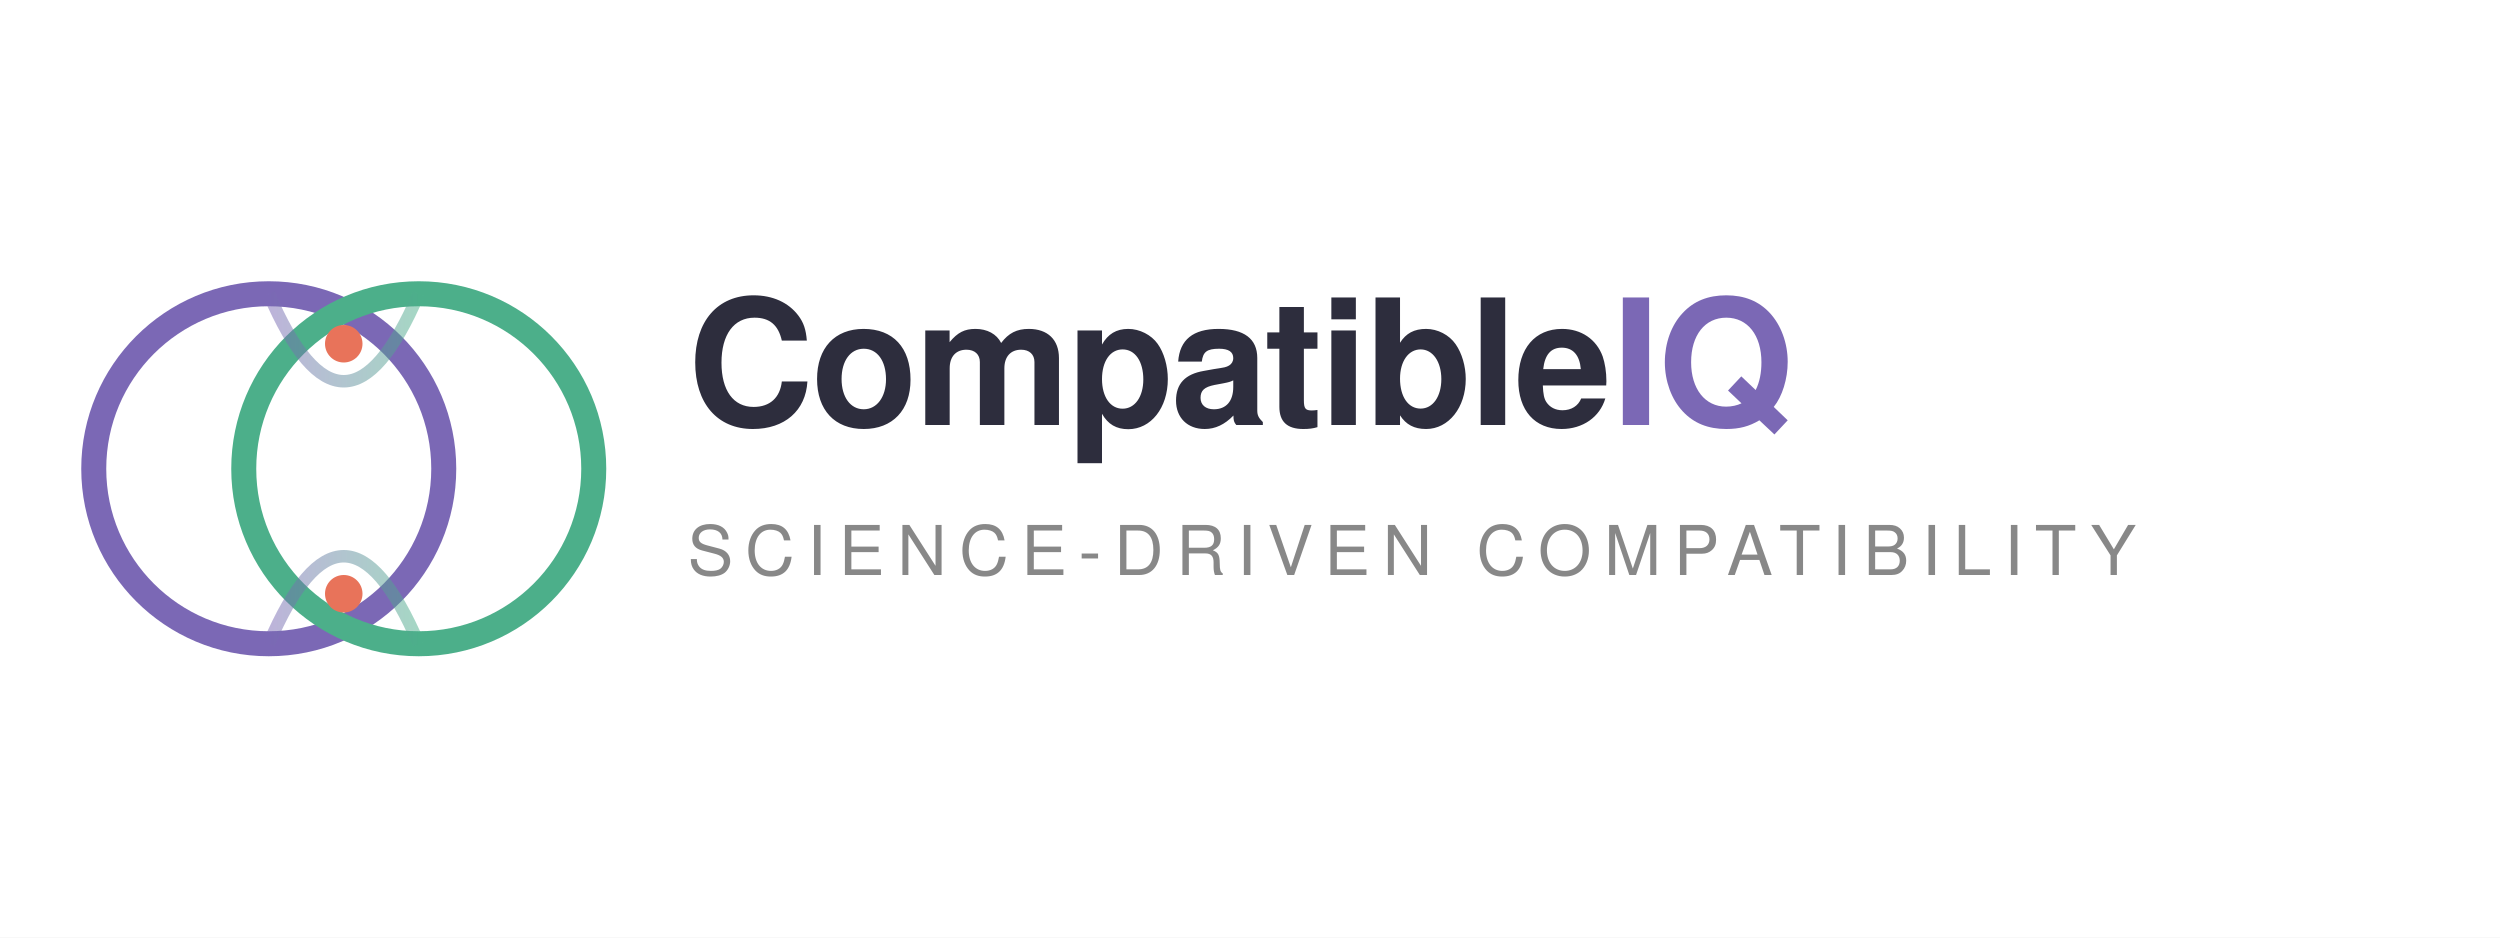
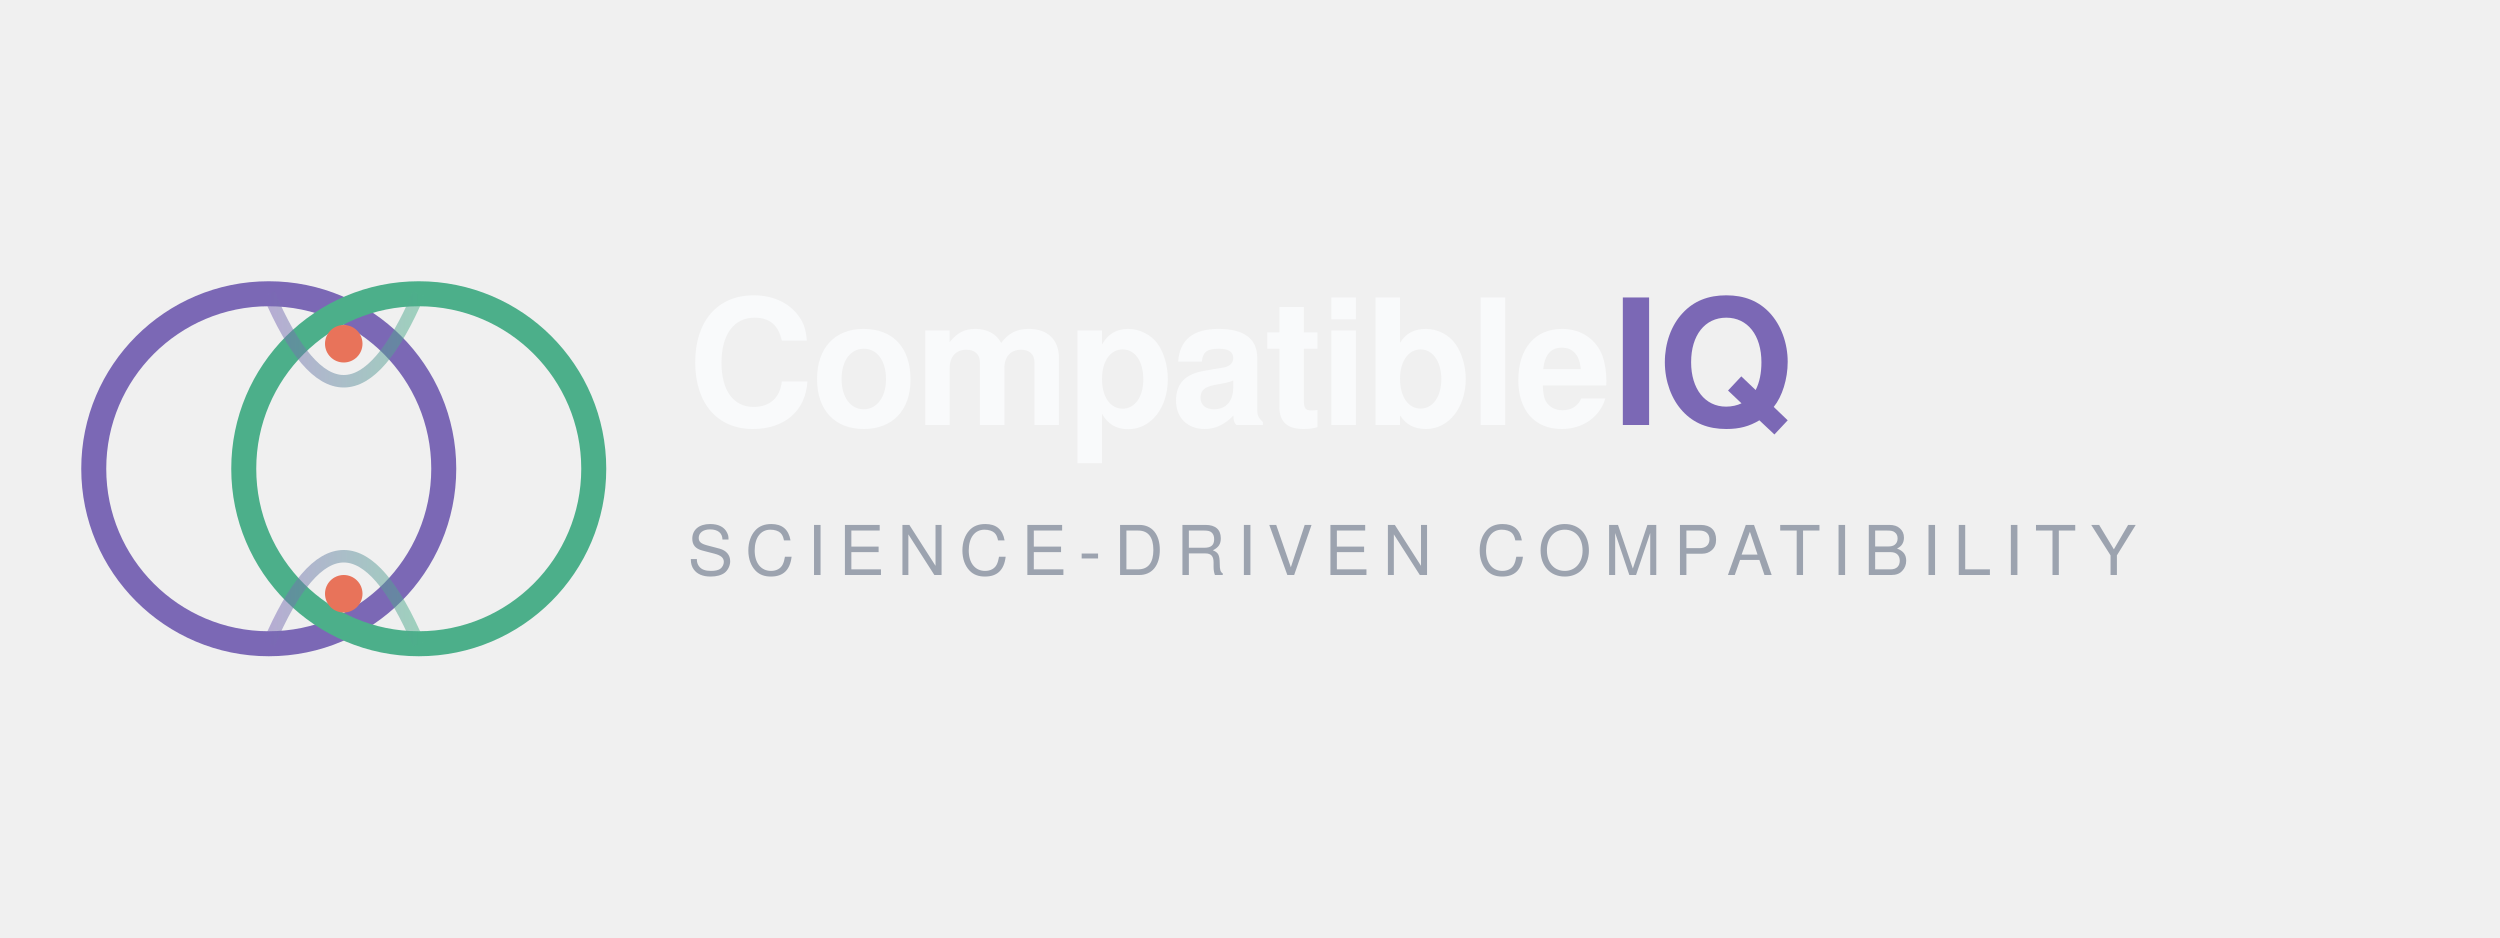
<svg xmlns="http://www.w3.org/2000/svg" viewBox="0 0 400 150" width="400" height="150">
-   <rect width="400" height="150" fill="white" />
  <defs>
    <linearGradient id="connGrad" x1="0%" y1="0%" x2="100%" y2="0%">
      <stop offset="0%" stop-color="#7B68B5" />
      <stop offset="100%" stop-color="#4CAF8A" />
    </linearGradient>
  </defs>
  <g transform="translate(55, 75)">
    <circle cx="-12" cy="0" r="28" stroke="#7B68B5" stroke-width="4" fill="none" />
    <circle cx="12" cy="0" r="28" stroke="#4CAF8A" stroke-width="4" fill="none" />
    <path d="M 3.5 -27 A 28 28 0 0 1 3.5 27 A 28 28 0 0 1 3.5 -27 Z" fill="none" />
    <circle cx="0" cy="-20" r="3" fill="#E8735A" />
    <circle cx="0" cy="20" r="3" fill="#E8735A" />
    <path d="M -12 -28 Q 0 0 12 -28" stroke="url(#connGrad)" stroke-width="2" fill="none" opacity="0.5" />
    <path d="M -12 28 Q 0 0 12 28" stroke="url(#connGrad)" stroke-width="2" fill="none" opacity="0.5" />
  </g>
-   <text x="110" y="68" font-family="'SF Pro Display', 'Helvetica Neue', Helvetica, Arial, sans-serif" font-size="28" font-weight="600" fill="#2D2D3D" letter-spacing="-0.5">
+   <text x="110" y="68" font-family="'SF Pro Display', 'Helvetica Neue', Helvetica, Arial, sans-serif" font-size="28" font-weight="600" fill="#F9FAFB" letter-spacing="-0.5">
    Compatible<tspan fill="#7B68B5" font-weight="700">IQ</tspan>
  </text>
-   <text x="110" y="92" font-family="'SF Pro Display', 'Helvetica Neue', Helvetica, Arial, sans-serif" font-size="11" fill="#888" letter-spacing="2" font-weight="400">
+   <text x="110" y="92" font-family="'SF Pro Display', 'Helvetica Neue', Helvetica, Arial, sans-serif" font-size="11" fill="#9CA3AF" letter-spacing="2" font-weight="400">
    SCIENCE-DRIVEN COMPATIBILITY
  </text>
</svg>
